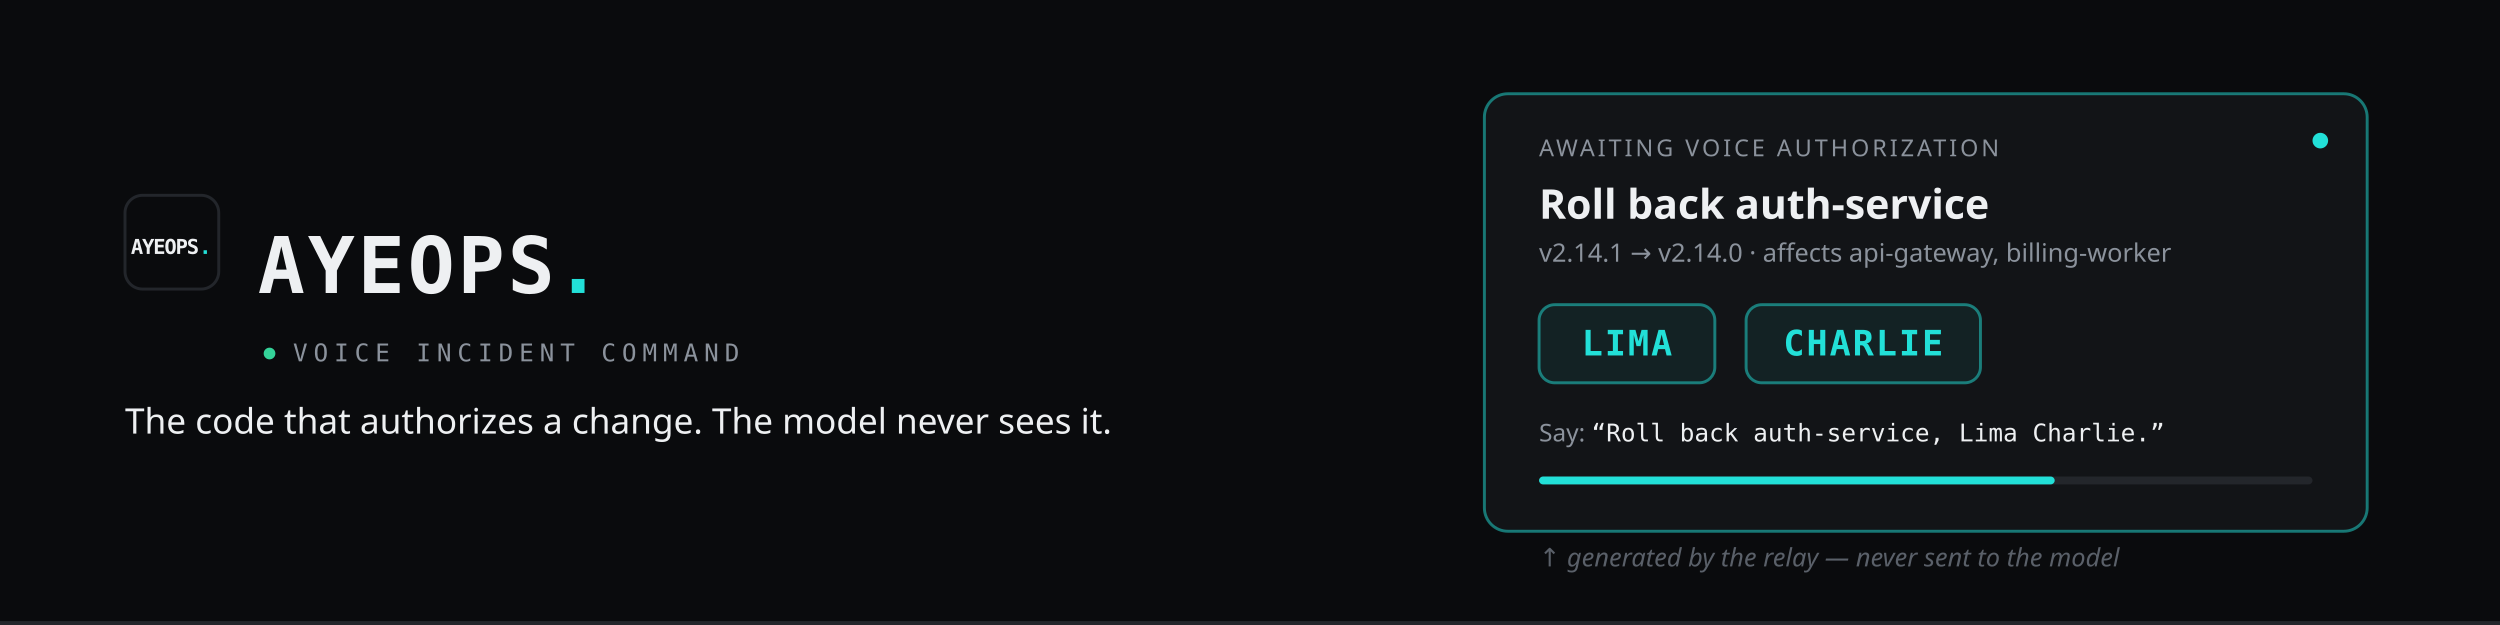
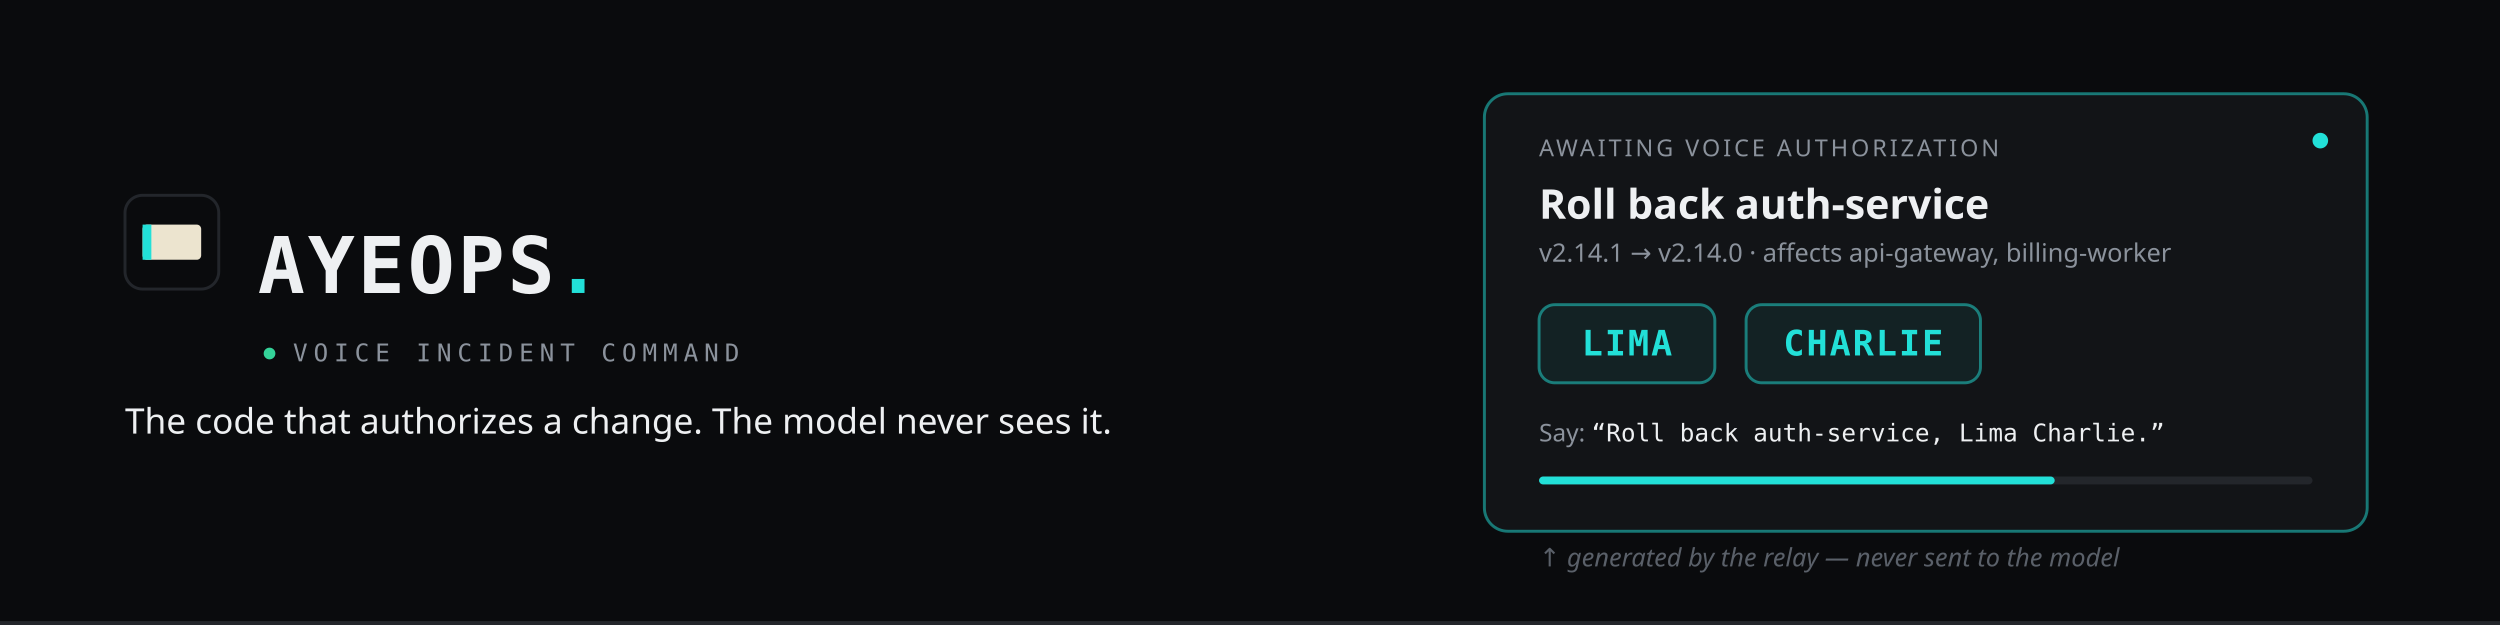
<svg xmlns="http://www.w3.org/2000/svg" viewBox="0 0 1280 320">
  <rect width="1280" height="320" fill="#0a0b0d" />
  <rect x="0" y="318" width="1280" height="2" fill="#23262b" />
  <rect x="64" y="100" width="48" height="48" rx="9" fill="#0a0b0d" stroke="#23262b" stroke-width="1.5" />
-   <text x="67" y="130" font-family="ui-monospace, 'SF Mono', 'Cascadia Code', 'Roboto Mono', monospace" font-size="10.5" font-weight="700" letter-spacing="-0.6" fill="#eef0f2">AYEOPS<tspan fill="#22e0d8">.</tspan>
-   </text>
+   <rect x="73" y="115" width="30" height="18" rx="2.25" fill="#ece4cf" />
+   <rect x="73" y="115" width="4.5" height="18" fill="#22e0d8" />
  <text x="132" y="150" font-family="ui-monospace, 'SF Mono', 'Cascadia Code', 'Roboto Mono', monospace" font-size="40" font-weight="700" letter-spacing="1.5" fill="#eef0f2">AYEOPS<tspan fill="#22e0d8">.</tspan>
  </text>
  <circle cx="138" cy="181" r="3" fill="#34d399" />
  <text x="150" y="185" font-family="ui-monospace, 'SF Mono', 'Cascadia Code', 'Roboto Mono', monospace" font-size="12.5" letter-spacing="3" fill="#8b929c">VOICE INCIDENT COMMAND</text>
  <text x="64" y="222" font-family="ui-sans-serif, system-ui, sans-serif" font-size="18" fill="#eef0f2">The code that authorizes a change. The model never sees it.</text>
  <rect x="760" y="48" width="452" height="224" rx="12" fill="#121417" stroke="#22e0d8" stroke-opacity="0.5" stroke-width="1.5" />
  <circle cx="1188" cy="72" r="4" fill="#22e0d8" />
  <text x="788" y="80" font-family="ui-sans-serif, system-ui, sans-serif" font-size="12" letter-spacing="1.5" fill="#8b929c">AWAITING VOICE AUTHORIZATION</text>
  <text x="788" y="112" font-family="ui-sans-serif, system-ui, sans-serif" font-size="21" font-weight="600" fill="#eef0f2">Roll back auth-service</text>
  <text x="788" y="134" font-family="ui-sans-serif, system-ui, sans-serif" font-size="13" fill="#8b929c">v2.14.1 → v2.14.0 · affects api-gateway, billing-worker</text>
  <rect x="788" y="156" width="90" height="40" rx="8" fill="#22e0d8" fill-opacity="0.07" stroke="#22e0d8" stroke-opacity="0.5" stroke-width="1.5" />
  <text x="833" y="182" text-anchor="middle" font-family="ui-monospace, 'SF Mono', 'Cascadia Code', 'Roboto Mono', monospace" font-size="18" font-weight="700" letter-spacing="1" fill="#22e0d8">LIMA</text>
  <rect x="894" y="156" width="120" height="40" rx="8" fill="#22e0d8" fill-opacity="0.07" stroke="#22e0d8" stroke-opacity="0.5" stroke-width="1.5" />
  <text x="954" y="182" text-anchor="middle" font-family="ui-monospace, 'SF Mono', 'Cascadia Code', 'Roboto Mono', monospace" font-size="18" font-weight="700" letter-spacing="1" fill="#22e0d8">CHARLIE</text>
  <text x="788" y="226" font-family="ui-sans-serif, system-ui, sans-serif" font-size="12.5" fill="#8b929c">Say: <tspan font-family="ui-monospace, 'SF Mono', 'Cascadia Code', 'Roboto Mono', monospace" fill="#eef0f2">“Roll back auth-service, Lima Charlie.”</tspan>
  </text>
  <rect x="788" y="244" width="396" height="4" rx="2" fill="#23262b" />
  <rect x="788" y="244" width="264" height="4" rx="2" fill="#22e0d8" />
  <text x="788" y="290" font-family="ui-sans-serif, system-ui, sans-serif" font-size="13" font-style="italic" fill="#5a6069">↑ generated by the relay — never sent to the model</text>
</svg>
